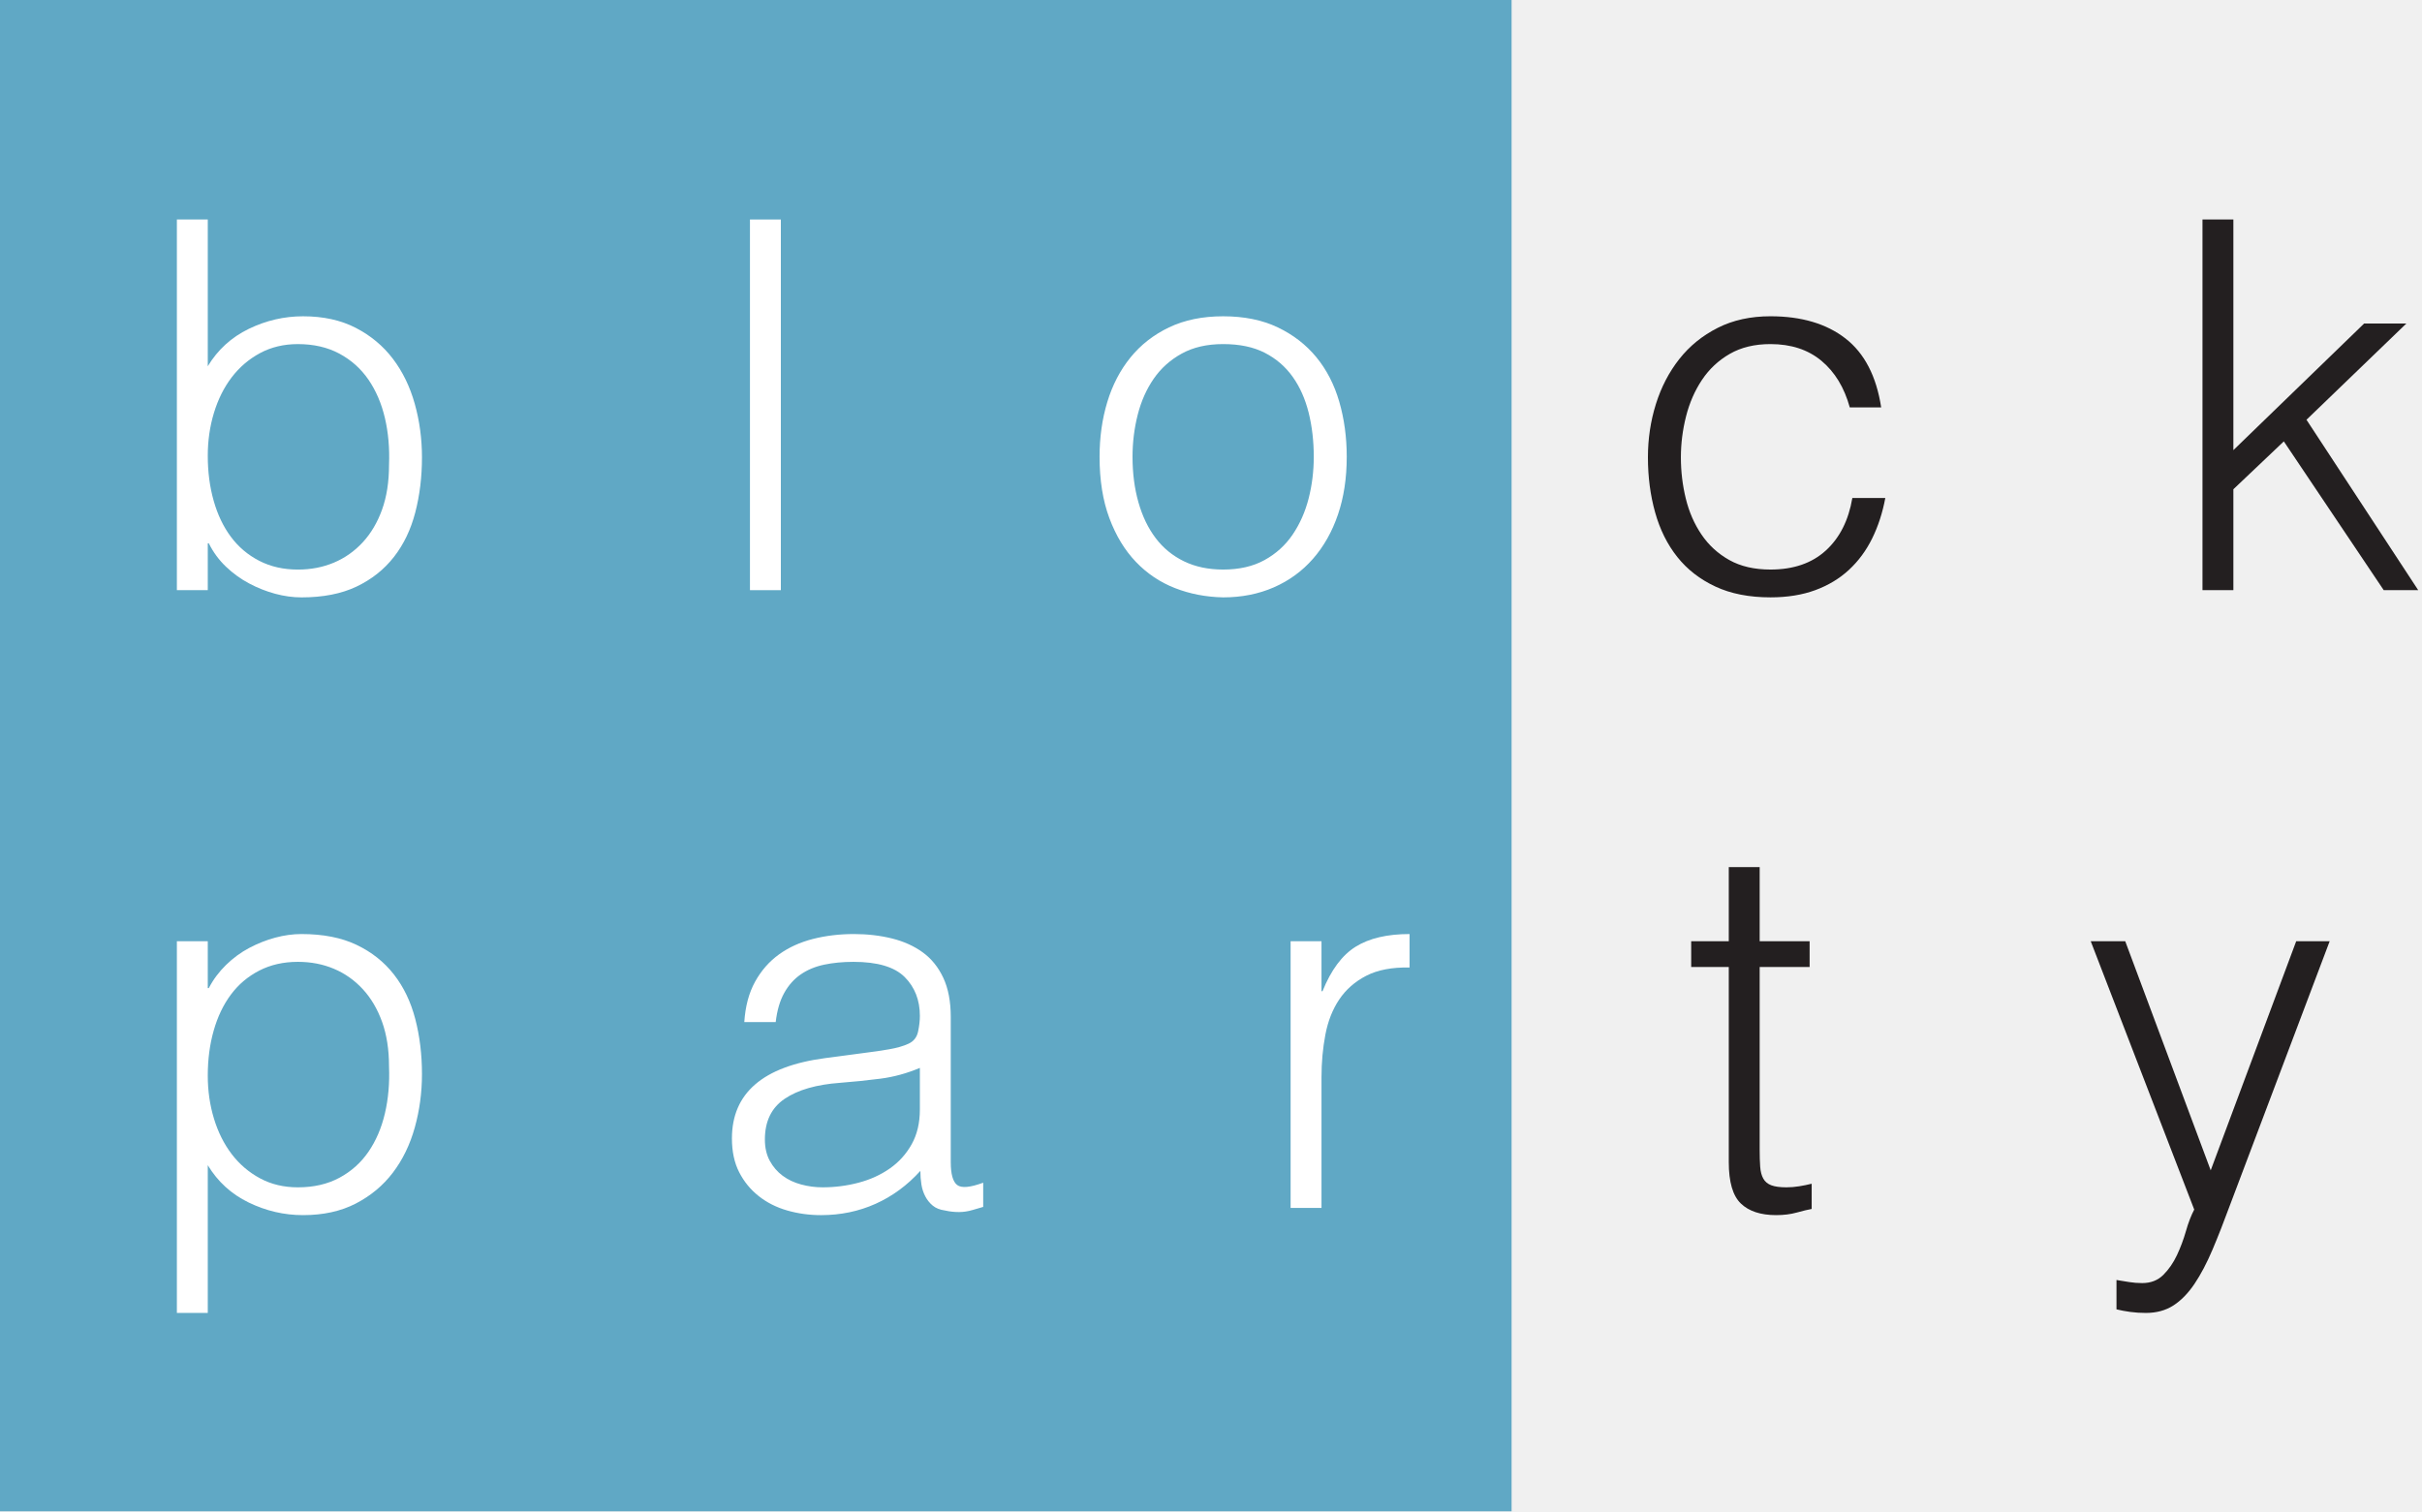
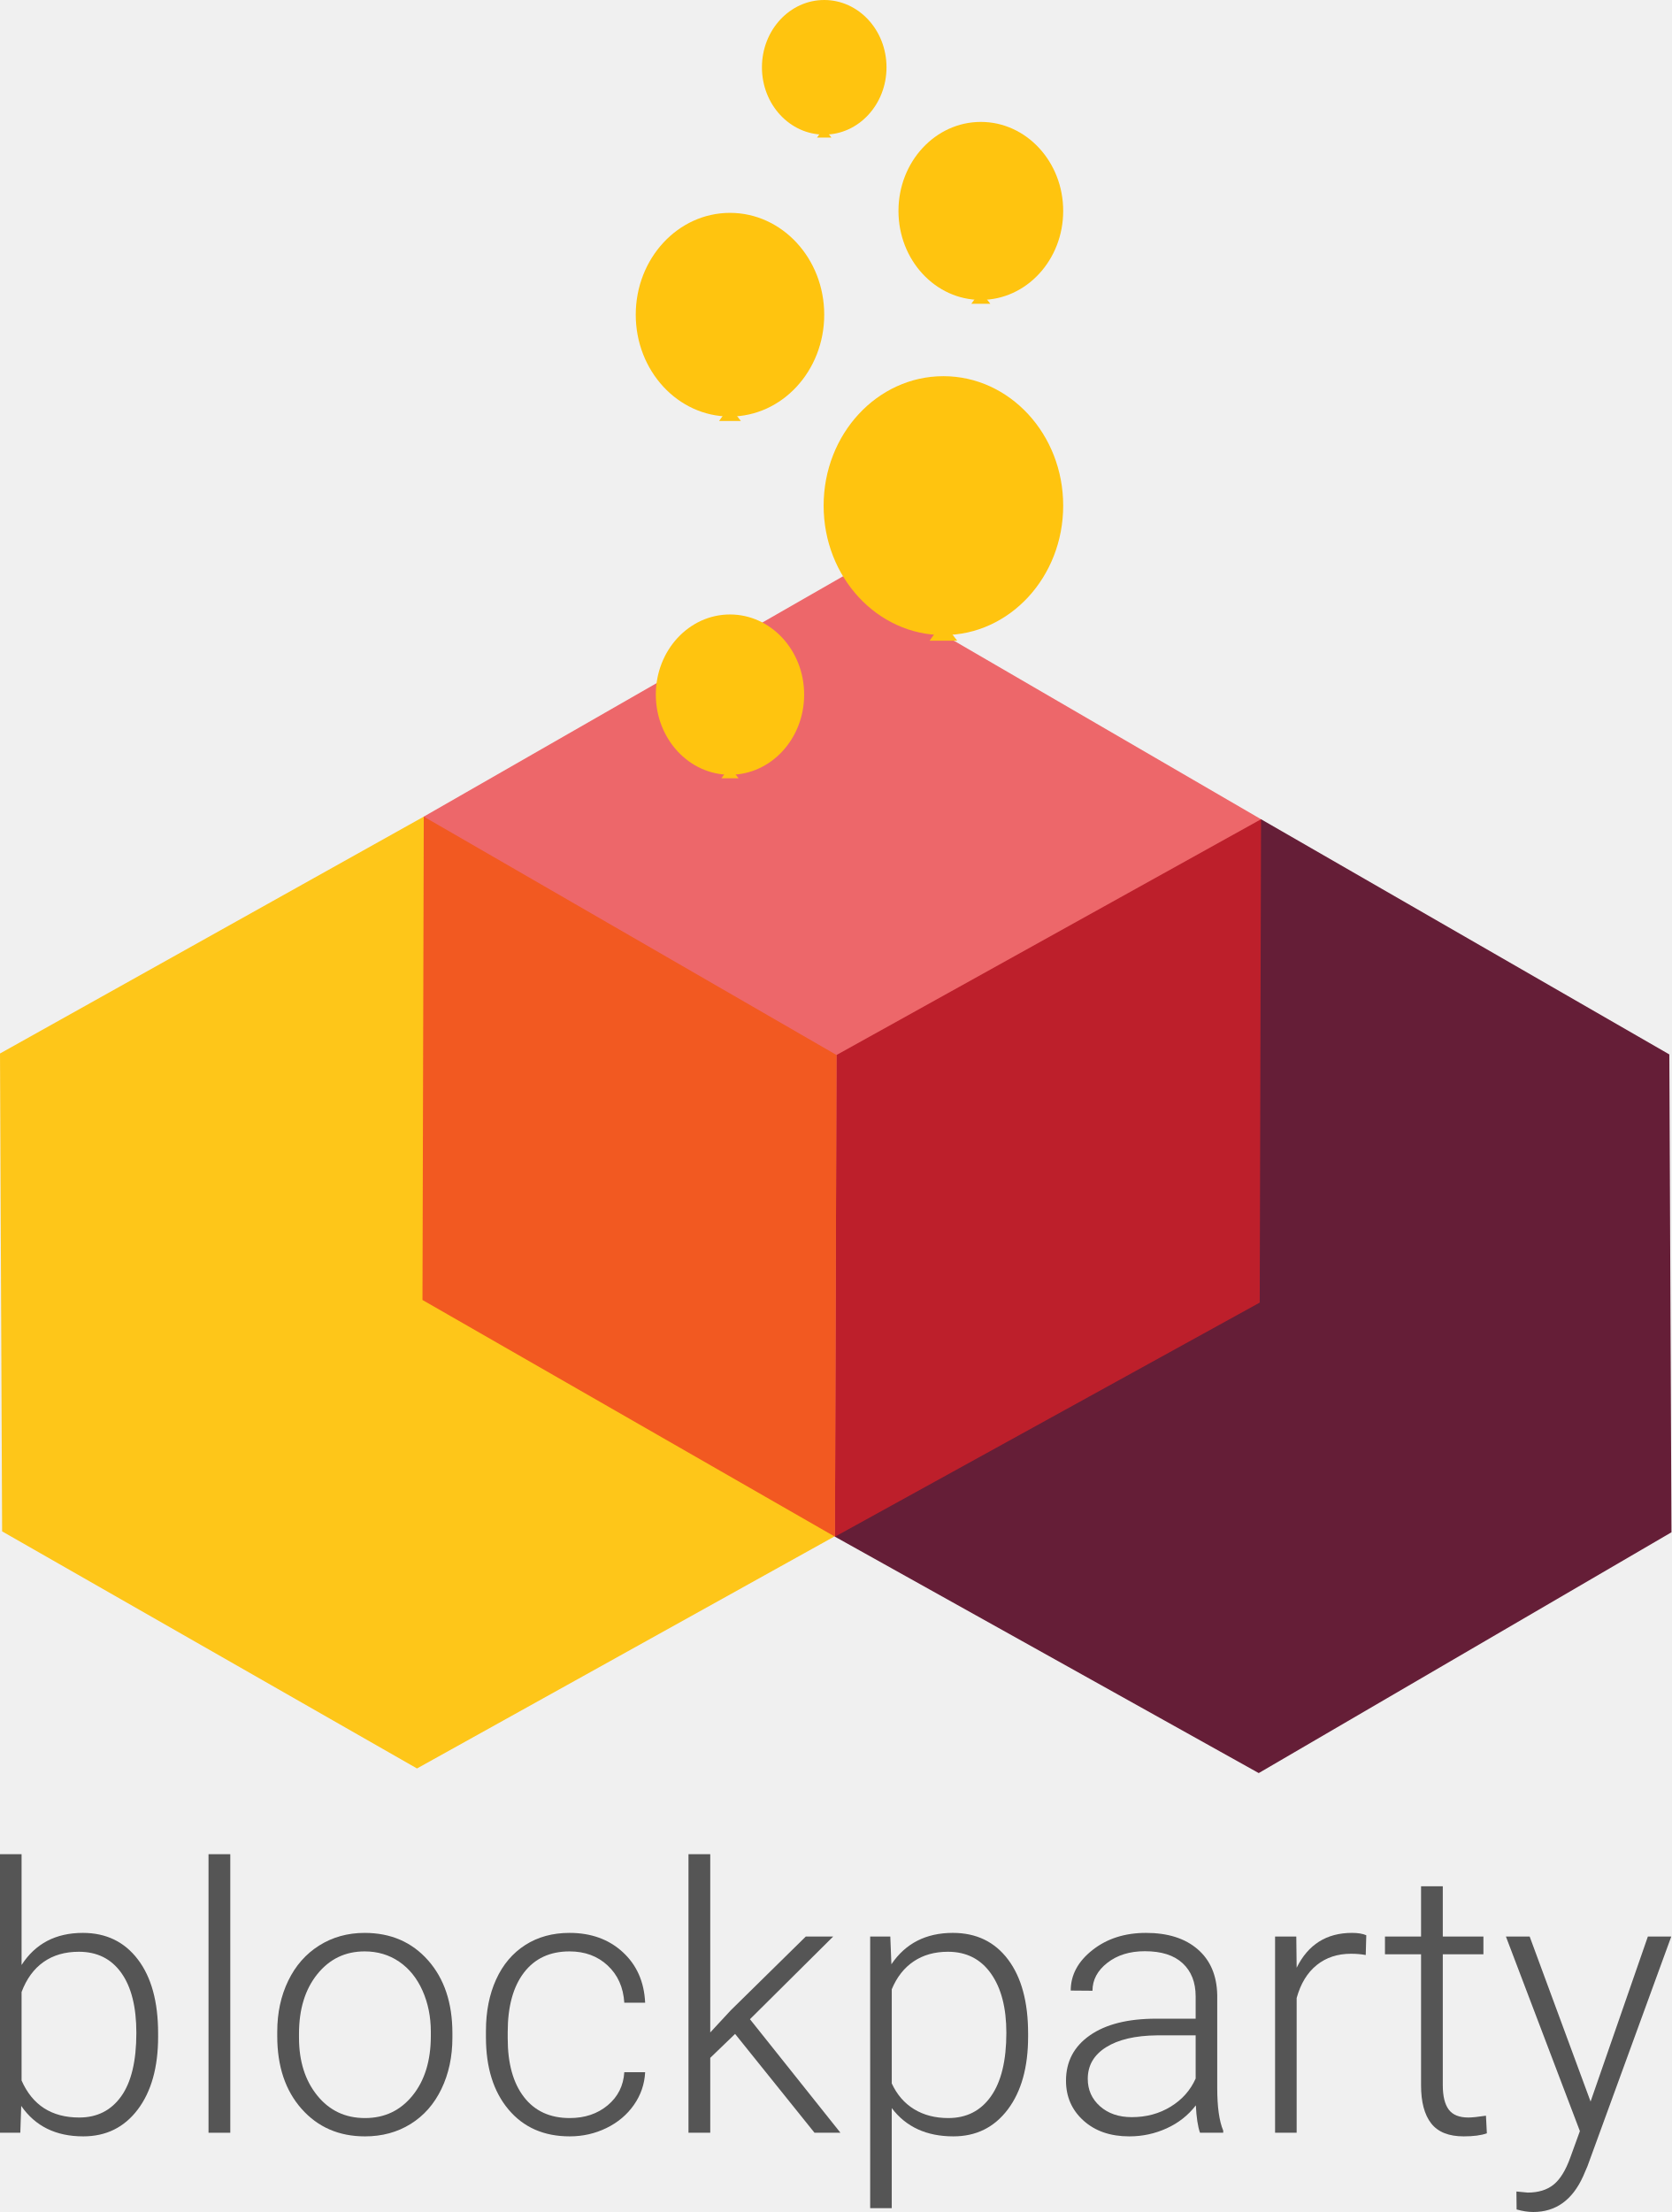
- <svg xmlns="http://www.w3.org/2000/svg" version="1.1" id="Layer_1" x="0px" y="0px" width="398.167px" height="248.5px" viewBox="0 0 398.167 248.5" enable-background="new 0 0 398.167 248.5" xml:space="preserve">
-   <rect fill="#60A8C5" width="248.5" height="248.5" />
+ <svg xmlns="http://www.w3.org/2000/svg" version="1.1" id="Layer_1" x="0px" y="0px" width="340.651px" height="450.74px" viewBox="0 0 340.651 450.74" enable-background="new 0 0 340.651 450.74" xml:space="preserve">
+   <polygon opacity="0.92" fill="#590C27" points="257.004,166.938 170.487,214.979 170.167,313.131 256.533,361.3 340.651,312.234   340.215,214.859 " />
+   <polygon opacity="0.95" fill="#FFC40F" points="86.365,166.405 0,214.672 0.431,312.049 84.985,360.362 170.167,313.025   170.487,214.979 " />
+   <polygon opacity="0.66" fill="#EC2024" points="257.004,166.938 171.814,117.426 86.365,166.405 86.101,264.896 170.167,313.131   256.732,265.431 " />
  <g>
-     <path fill="#FFFFFF" d="M34.157,97.039h-5.079V36.093h5.079v24.125c1.636-2.708,3.879-4.753,6.729-6.137   c2.849-1.382,5.826-2.074,8.93-2.074c3.329,0,6.222,0.635,8.676,1.905c2.455,1.27,4.486,2.962,6.095,5.079s2.807,4.586,3.598,7.407   c0.79,2.823,1.185,5.756,1.185,8.804c0,3.216-0.368,6.236-1.101,9.057c-0.734,2.822-1.904,5.263-3.513,7.322   c-1.608,2.061-3.654,3.682-6.137,4.867c-2.484,1.186-5.502,1.778-9.057,1.778c-1.411,0-2.85-0.198-4.317-0.592   c-1.468-0.396-2.893-0.959-4.275-1.693c-1.383-0.732-2.653-1.65-3.809-2.751c-1.157-1.1-2.103-2.383-2.835-3.852h-0.169V97.039z    M34.157,74.946c0,2.653,0.324,5.122,0.973,7.407c0.648,2.286,1.594,4.262,2.836,5.925c1.241,1.666,2.793,2.978,4.656,3.937   c1.862,0.96,3.978,1.439,6.349,1.439c2.144,0,4.118-0.381,5.925-1.143c1.805-0.762,3.386-1.875,4.74-3.343   c1.354-1.467,2.412-3.259,3.174-5.375c0.762-2.116,1.143-4.556,1.143-7.322c0.112-2.764-0.114-5.346-0.677-7.745   c-0.565-2.398-1.468-4.5-2.708-6.307c-1.242-1.805-2.836-3.229-4.783-4.274c-1.947-1.043-4.219-1.566-6.814-1.566   c-2.315,0-4.389,0.495-6.222,1.481c-1.834,0.988-3.386,2.315-4.656,3.979c-1.27,1.666-2.243,3.612-2.92,5.841   C34.495,70.108,34.157,72.463,34.157,74.946z" />
-     <path fill="#FFFFFF" d="M123.29,97.039V36.093h5.079v60.946H123.29z" />
-     <path fill="#FFFFFF" d="M201.08,98.224c-2.822-0.057-5.46-0.565-7.915-1.523c-2.454-0.959-4.6-2.398-6.433-4.317   c-1.835-1.917-3.288-4.317-4.359-7.195c-1.073-2.878-1.608-6.235-1.608-10.073c0-3.216,0.423-6.222,1.27-9.015   c0.847-2.793,2.116-5.234,3.81-7.322c1.692-2.087,3.809-3.738,6.348-4.952c2.54-1.213,5.503-1.82,8.889-1.82   c3.441,0,6.433,0.607,8.973,1.82c2.539,1.214,4.655,2.85,6.349,4.909c1.692,2.061,2.948,4.501,3.767,7.322   c0.817,2.822,1.228,5.841,1.228,9.057c0,3.5-0.48,6.66-1.439,9.48c-0.96,2.823-2.327,5.249-4.105,7.28   c-1.777,2.032-3.923,3.598-6.433,4.698C206.906,97.674,204.127,98.224,201.08,98.224z M215.978,75.115   c0-2.595-0.282-5.022-0.846-7.28c-0.565-2.256-1.439-4.218-2.625-5.883c-1.185-1.664-2.708-2.976-4.57-3.936   c-1.862-0.959-4.147-1.439-6.856-1.439c-2.653,0-4.924,0.522-6.814,1.566c-1.892,1.045-3.428,2.427-4.613,4.147   c-1.185,1.722-2.061,3.697-2.624,5.925c-0.564,2.23-0.847,4.529-0.847,6.899c0,2.709,0.324,5.206,0.974,7.491   c0.648,2.286,1.594,4.247,2.836,5.883c1.24,1.637,2.793,2.907,4.655,3.809c1.862,0.903,4.007,1.354,6.434,1.354   c2.651,0,4.923-0.521,6.813-1.566c1.891-1.044,3.429-2.44,4.613-4.19c1.186-1.749,2.06-3.724,2.625-5.925   C215.695,79.771,215.978,77.485,215.978,75.115z" />
-     <path fill="#231F20" d="M304.096,66.989c-0.903-3.272-2.455-5.826-4.655-7.661c-2.201-1.833-4.994-2.751-8.38-2.751   c-2.597,0-4.825,0.537-6.688,1.608c-1.862,1.072-3.386,2.497-4.571,4.274c-1.185,1.778-2.061,3.781-2.624,6.01   c-0.564,2.229-0.847,4.473-0.847,6.729c0,2.314,0.268,4.571,0.805,6.771c0.535,2.201,1.396,4.177,2.582,5.925   c1.185,1.75,2.708,3.146,4.57,4.19c1.862,1.044,4.119,1.566,6.772,1.566c3.779,0,6.813-1.044,9.1-3.132   c2.285-2.087,3.737-4.965,4.359-8.634h5.417c-0.452,2.427-1.172,4.642-2.158,6.645c-0.988,2.004-2.258,3.725-3.81,5.164   c-1.553,1.439-3.4,2.554-5.544,3.344c-2.146,0.79-4.601,1.185-7.364,1.185c-3.5,0-6.519-0.592-9.058-1.778   c-2.539-1.185-4.628-2.806-6.264-4.867c-1.638-2.059-2.851-4.5-3.641-7.322c-0.79-2.821-1.185-5.841-1.185-9.057   c0-3.047,0.437-5.968,1.312-8.761s2.159-5.261,3.852-7.407c1.693-2.144,3.795-3.852,6.307-5.121   c2.511-1.27,5.403-1.905,8.677-1.905c5.078,0,9.184,1.214,12.315,3.64c3.133,2.427,5.093,6.208,5.884,11.343H304.096z" />
-     <path fill="#231F20" d="M362.079,97.039V36.093h5.079v37.922l21.5-20.824h6.941l-16.422,15.829l18.369,28.019h-5.672   l-16.422-24.463l-8.295,7.873v16.591H362.079z" />
-     <path fill="#FFFFFF" d="M34.157,215.884h-5.079v-61.116h5.079v7.703h0.169c0.732-1.41,1.678-2.68,2.835-3.809   c1.156-1.128,2.426-2.06,3.809-2.793c1.382-0.733,2.807-1.297,4.275-1.693c1.467-0.394,2.906-0.593,4.317-0.593   c3.555,0,6.573,0.593,9.057,1.778c2.483,1.185,4.529,2.808,6.137,4.867c1.608,2.061,2.779,4.501,3.513,7.322   c0.733,2.822,1.101,5.84,1.101,9.057c0,3.047-0.396,5.982-1.185,8.803c-0.791,2.823-1.989,5.291-3.598,7.407   s-3.64,3.809-6.095,5.079c-2.455,1.27-5.347,1.905-8.676,1.905c-3.104,0-6.082-0.692-8.93-2.074   c-2.851-1.382-5.094-3.428-6.729-6.137V215.884z M34.157,176.862c0,2.484,0.338,4.839,1.016,7.068   c0.677,2.23,1.651,4.177,2.92,5.841c1.27,1.665,2.821,2.992,4.656,3.979c1.833,0.988,3.907,1.481,6.222,1.481   c2.595,0,4.867-0.521,6.814-1.566c1.947-1.044,3.541-2.468,4.783-4.275c1.24-1.805,2.144-3.907,2.708-6.306   c0.563-2.398,0.79-4.98,0.677-7.746c0-2.764-0.381-5.206-1.143-7.322c-0.762-2.116-1.82-3.907-3.174-5.375   c-1.354-1.467-2.935-2.582-4.74-3.344c-1.807-0.762-3.782-1.143-5.925-1.143c-2.371,0-4.486,0.48-6.349,1.439   c-1.862,0.96-3.415,2.272-4.656,3.936c-1.242,1.665-2.188,3.64-2.836,5.925C34.48,171.741,34.157,174.21,34.157,176.862z" />
-     <path fill="#FFFFFF" d="M142.674,173.053c0.959-0.112,2.102-0.282,3.428-0.508c1.325-0.225,2.413-0.536,3.259-0.931   c0.847-0.394,1.368-1.058,1.566-1.989c0.197-0.931,0.296-1.791,0.296-2.582c0-2.595-0.833-4.726-2.497-6.391   c-1.665-1.664-4.473-2.497-8.422-2.497c-1.75,0-3.358,0.156-4.825,0.465c-1.468,0.311-2.751,0.847-3.852,1.608   c-1.101,0.762-2.004,1.778-2.709,3.047c-0.706,1.27-1.172,2.865-1.396,4.783h-5.164c0.169-2.595,0.762-4.811,1.778-6.645   c1.016-1.833,2.328-3.329,3.936-4.486c1.608-1.156,3.47-2.002,5.586-2.54c2.116-0.536,4.359-0.804,6.729-0.804   c2.201,0,4.275,0.241,6.222,0.72c1.947,0.48,3.64,1.242,5.079,2.286c1.439,1.044,2.567,2.441,3.386,4.19   c0.817,1.75,1.228,3.894,1.228,6.433v23.871c0,1.976,0.352,3.231,1.058,3.767c0.705,0.537,2.129,0.41,4.274-0.381v3.979   c-0.396,0.114-0.973,0.282-1.735,0.508c-0.762,0.225-1.51,0.339-2.243,0.339c-0.791,0-1.553-0.084-2.285-0.254   c-0.847-0.114-1.524-0.381-2.032-0.804s-0.918-0.931-1.227-1.524c-0.311-0.592-0.522-1.24-0.635-1.947   c-0.114-0.705-0.169-1.452-0.169-2.243c-2.146,2.37-4.6,4.177-7.365,5.417c-2.765,1.241-5.756,1.862-8.973,1.862   c-1.919,0-3.767-0.254-5.544-0.762c-1.777-0.508-3.343-1.297-4.698-2.37c-1.354-1.071-2.427-2.383-3.217-3.936   c-0.791-1.552-1.185-3.399-1.185-5.544c0-7.449,5.107-11.851,15.321-13.205L142.674,173.053z M151.224,175.592   c-2.145,0.903-4.317,1.496-6.518,1.777c-2.201,0.283-4.402,0.508-6.603,0.677c-3.894,0.283-6.928,1.157-9.1,2.624   c-2.173,1.468-3.259,3.697-3.259,6.687c0,1.354,0.268,2.526,0.804,3.513c0.536,0.988,1.241,1.807,2.116,2.455   c0.875,0.649,1.89,1.129,3.047,1.439c1.156,0.311,2.328,0.466,3.513,0.466c2.031,0,4.006-0.254,5.925-0.762   c1.917-0.508,3.625-1.283,5.121-2.328c1.495-1.043,2.694-2.37,3.598-3.979c0.902-1.608,1.354-3.513,1.354-5.713V175.592z" />
-     <path fill="#FFFFFF" d="M217.249,198.616h-5.079v-43.848h5.079v8.211h0.169c1.41-3.498,3.229-5.938,5.46-7.322   c2.229-1.382,5.177-2.074,8.846-2.074v5.502c-2.878-0.056-5.248,0.396-7.11,1.354c-1.862,0.96-3.344,2.258-4.444,3.894   c-1.101,1.637-1.862,3.57-2.285,5.798c-0.424,2.23-0.635,4.558-0.635,6.983V198.616z" />
-     <path fill="#231F20" d="M297.833,198.786c-0.622,0.112-1.439,0.31-2.455,0.592c-1.016,0.282-2.146,0.423-3.386,0.423   c-2.54,0-4.474-0.635-5.799-1.905c-1.326-1.27-1.989-3.541-1.989-6.814v-32.082h-6.179v-4.232h6.179V142.58h5.079v12.189h8.211   v4.232h-8.211v30.05c0,1.072,0.027,2.003,0.085,2.793c0.055,0.791,0.225,1.439,0.508,1.947c0.281,0.508,0.719,0.875,1.312,1.1   c0.593,0.226,1.425,0.339,2.497,0.339c0.678,0,1.368-0.056,2.074-0.169c0.705-0.112,1.396-0.254,2.074-0.423V198.786z" />
-     <path fill="#231F20" d="M347.943,210.467c0.678,0.112,1.368,0.225,2.074,0.339c0.705,0.112,1.424,0.169,2.158,0.169   c1.41,0,2.567-0.451,3.471-1.352c0.902-0.903,1.65-1.988,2.243-3.255c0.593-1.269,1.086-2.592,1.481-3.972   c0.394-1.382,0.847-2.55,1.354-3.508l-17.015-44.12h5.672l14.051,37.668l14.052-37.668h5.502l-16.337,43.255   c-1.016,2.765-1.989,5.249-2.92,7.449c-0.932,2.201-1.919,4.076-2.963,5.629c-1.045,1.552-2.201,2.737-3.471,3.555   c-1.27,0.817-2.78,1.228-4.528,1.228c-0.903,0-1.765-0.057-2.582-0.169c-0.818-0.114-1.565-0.254-2.243-0.423V210.467z" />
+     <path fill="#555555" d="M32.225,415.005c0,6.231-1.38,11.178-4.139,14.838c-2.76,3.658-6.467,5.486-11.123,5.486   c-5.568,0-9.781-2.068-12.639-6.208l-0.185,5.469H0v-56.761h4.397v22.578c2.809-4.359,6.972-6.541,12.491-6.541   c4.73,0,8.468,1.805,11.215,5.414c2.747,3.609,4.121,8.629,4.121,15.06V415.005z M27.79,414.229c0-5.271-1.022-9.344-3.067-12.213   c-2.045-2.87-4.928-4.306-8.647-4.306c-2.833,0-5.236,0.696-7.206,2.088c-1.972,1.392-3.462,3.431-4.472,6.116v18.034   c2.218,5.025,6.135,7.539,11.752,7.539c3.646,0,6.498-1.441,8.555-4.324C26.761,424.279,27.79,419.97,27.79,414.229z" />
+     <path fill="#555555" d="M46.933,434.59h-4.435v-56.761h4.435V434.59z" />
+     <path fill="#555555" d="M56.504,414.007c0-3.844,0.744-7.305,2.235-10.384c1.49-3.081,3.597-5.477,6.319-7.188   c2.723-1.712,5.808-2.568,9.257-2.568c5.322,0,9.633,1.866,12.934,5.599s4.952,8.68,4.952,14.837v0.924   c0,3.869-0.745,7.35-2.235,10.44c-1.491,3.092-3.591,5.476-6.301,7.15c-2.71,1.677-5.802,2.513-9.276,2.513   c-5.297,0-9.602-1.866-12.916-5.599c-3.313-3.731-4.97-8.677-4.97-14.837V414.007z M60.938,415.226   c0,4.78,1.238,8.704,3.714,11.771c2.476,3.067,5.722,4.601,9.737,4.601c3.992,0,7.225-1.533,9.701-4.601   c2.476-3.066,3.714-7.113,3.714-12.139v-0.851c0-3.055-0.567-5.851-1.7-8.389c-1.134-2.537-2.723-4.502-4.768-5.895   c-2.045-1.391-4.386-2.087-7.021-2.087c-3.941,0-7.157,1.547-9.645,4.637c-2.489,3.092-3.733,7.14-3.733,12.14V415.226z" />
+     <path fill="#555555" d="M116.111,431.597c3.079,0,5.66-0.867,7.742-2.604c2.082-1.738,3.209-3.986,3.381-6.744h4.25   c-0.124,2.438-0.887,4.661-2.291,6.669c-1.404,2.008-3.271,3.58-5.599,4.712c-2.328,1.133-4.823,1.699-7.483,1.699   c-5.248,0-9.405-1.822-12.472-5.469c-3.067-3.646-4.602-8.549-4.602-14.709v-1.328c0-3.942,0.69-7.429,2.07-10.459   c1.379-3.03,3.356-5.371,5.931-7.022c2.574-1.649,5.586-2.476,9.036-2.476c4.384,0,8,1.307,10.846,3.918   c2.846,2.611,4.367,6.048,4.564,10.31h-4.25c-0.197-3.128-1.324-5.654-3.381-7.576c-2.057-1.92-4.65-2.881-7.778-2.881   c-3.991,0-7.09,1.439-9.294,4.323c-2.205,2.882-3.308,6.924-3.308,12.121v1.293c0,5.1,1.103,9.079,3.308,11.936   C108.985,430.169,112.096,431.597,116.111,431.597z" />
+     <path fill="#555555" d="M149.814,414.451l-5.063,4.878v15.261h-4.435v-56.761h4.435v36.325l4.176-4.509l15.299-15.04h5.581   l-16.963,16.851l18.44,23.134H166L149.814,414.451z" />
+     <path fill="#555555" d="M209.533,415.005c0,6.231-1.381,11.178-4.139,14.838c-2.761,3.658-6.455,5.486-11.087,5.486   c-5.469,0-9.657-1.922-12.565-5.764v20.397h-4.397v-55.357h4.101l0.223,5.654c2.881-4.262,7.058-6.394,12.526-6.394   c4.781,0,8.531,1.811,11.255,5.433c2.722,3.622,4.083,8.647,4.083,15.077V415.005z M205.099,414.229   c0-5.1-1.048-9.128-3.141-12.083c-2.096-2.957-5.014-4.436-8.759-4.436c-2.711,0-5.039,0.653-6.984,1.958   c-1.947,1.308-3.437,3.203-4.472,5.691v19.179c1.059,2.292,2.575,4.041,4.545,5.248c1.973,1.207,4.3,1.811,6.984,1.811   c3.722,0,6.622-1.483,8.704-4.453C204.057,424.177,205.099,419.871,205.099,414.229z" />
+     <path fill="#555555" d="M244.566,434.59c-0.443-1.255-0.727-3.116-0.85-5.579c-1.553,2.021-3.531,3.579-5.932,4.675   c-2.401,1.095-4.945,1.644-7.632,1.644c-3.842,0-6.953-1.071-9.33-3.214c-2.378-2.144-3.567-4.854-3.567-8.13   c0-3.894,1.619-6.974,4.86-9.239c3.24-2.267,7.753-3.399,13.542-3.399h8.021V406.8c0-2.856-0.881-5.105-2.644-6.743   c-1.761-1.639-4.328-2.458-7.705-2.458c-3.078,0-5.628,0.79-7.647,2.365c-2.021,1.577-3.03,3.475-3.03,5.69l-4.435-0.036   c0-3.179,1.477-5.931,4.435-8.259c2.955-2.328,6.59-3.493,10.901-3.493c4.459,0,7.977,1.116,10.549,3.345   c2.576,2.23,3.899,5.341,3.974,9.332v18.919c0,3.869,0.407,6.764,1.22,8.686v0.442H244.566z M230.669,431.412   c2.96,0,5.601-0.714,7.929-2.144c2.328-1.428,4.021-3.337,5.081-5.728v-8.795h-7.909c-4.41,0.05-7.857,0.856-10.346,2.42   c-2.489,1.565-3.733,3.714-3.733,6.448c0,2.243,0.833,4.104,2.495,5.581S228.011,431.412,230.669,431.412z" />
+     <path fill="#555555" d="M278.342,398.376c-0.935-0.174-1.934-0.26-2.993-0.26c-2.758,0-5.095,0.771-7.002,2.311   c-1.91,1.54-3.271,3.773-4.084,6.708v27.455h-4.398v-39.984h4.324l0.074,6.357c2.34-4.731,6.097-7.097,11.272-7.097   c1.229,0,2.202,0.161,2.918,0.481L278.342,398.376z" />
+     <path fill="#555555" d="M294.047,384.369v10.236h8.278v3.621h-8.278v26.675c0,2.22,0.401,3.872,1.201,4.957   c0.801,1.085,2.138,1.629,4.011,1.629c0.739,0,1.934-0.124,3.584-0.371l0.185,3.591c-1.156,0.415-2.734,0.622-4.73,0.622   c-3.029,0-5.234-0.88-6.614-2.641c-1.379-1.763-2.069-4.355-2.069-7.779v-26.683h-7.354v-3.621h7.354v-10.236H294.047z" />
+     <path fill="#555555" d="M324.166,428.235l11.677-33.63h4.768l-17.073,46.784l-0.888,2.07c-2.193,4.853-5.579,7.28-10.162,7.28   c-1.06,0-2.193-0.174-3.399-0.519l-0.037-3.658l2.292,0.222c2.167,0,3.923-0.536,5.266-1.608c1.341-1.07,2.48-2.912,3.419-5.523   l1.957-5.396l-15.076-39.652h4.84L324.166,428.235z" />
+   </g>
+   <g id="CIrcles">
+     <g>
+       <ellipse fill="#FFC40F" cx="148.774" cy="141.542" rx="15.114" ry="16.332" />
+       <polyline fill="#FFC40F" points="148.703,156.244 147.029,158.586 150.52,158.586   " />
+     </g>
+     <g>
+       <ellipse fill="#FFC40F" cx="199.897" cy="42.979" rx="16.786" ry="18.136" />
+       <polyline fill="#FFC40F" points="199.818,59.305 197.958,61.907 201.837,61.907   " />
+     </g>
+     <g>
+       <ellipse fill="#FFC40F" cx="167.979" cy="13.715" rx="12.694" ry="13.716" />
+       <polyline fill="#FFC40F" points="167.921,26.062 166.512,28.029 169.447,28.029   " />
+     </g>
+     <g>
+       <path fill="#FFC40F" d="M216.683,103.033c0,14.57-10.931,26.381-24.413,26.381c-13.482,0-24.412-11.811-24.412-26.381    c0-14.566,10.93-26.379,24.412-26.379C205.752,76.654,216.683,88.467,216.683,103.033z" />
+       <polyline fill="#FFC40F" points="192.156,126.78 189.45,130.564 195.093,130.564   " />
+     </g>
+     <g>
+       <path fill="#FFC40F" d="M167.979,64.125c0,11.462-8.599,20.752-19.205,20.752s-19.205-9.291-19.205-20.752    c0-11.458,8.599-20.75,19.205-20.75S167.979,52.667,167.979,64.125z" />
+       <polyline fill="#FFC40F" points="148.685,82.805 146.555,85.781 150.994,85.781   " />
+     </g>
  </g>
</svg>
